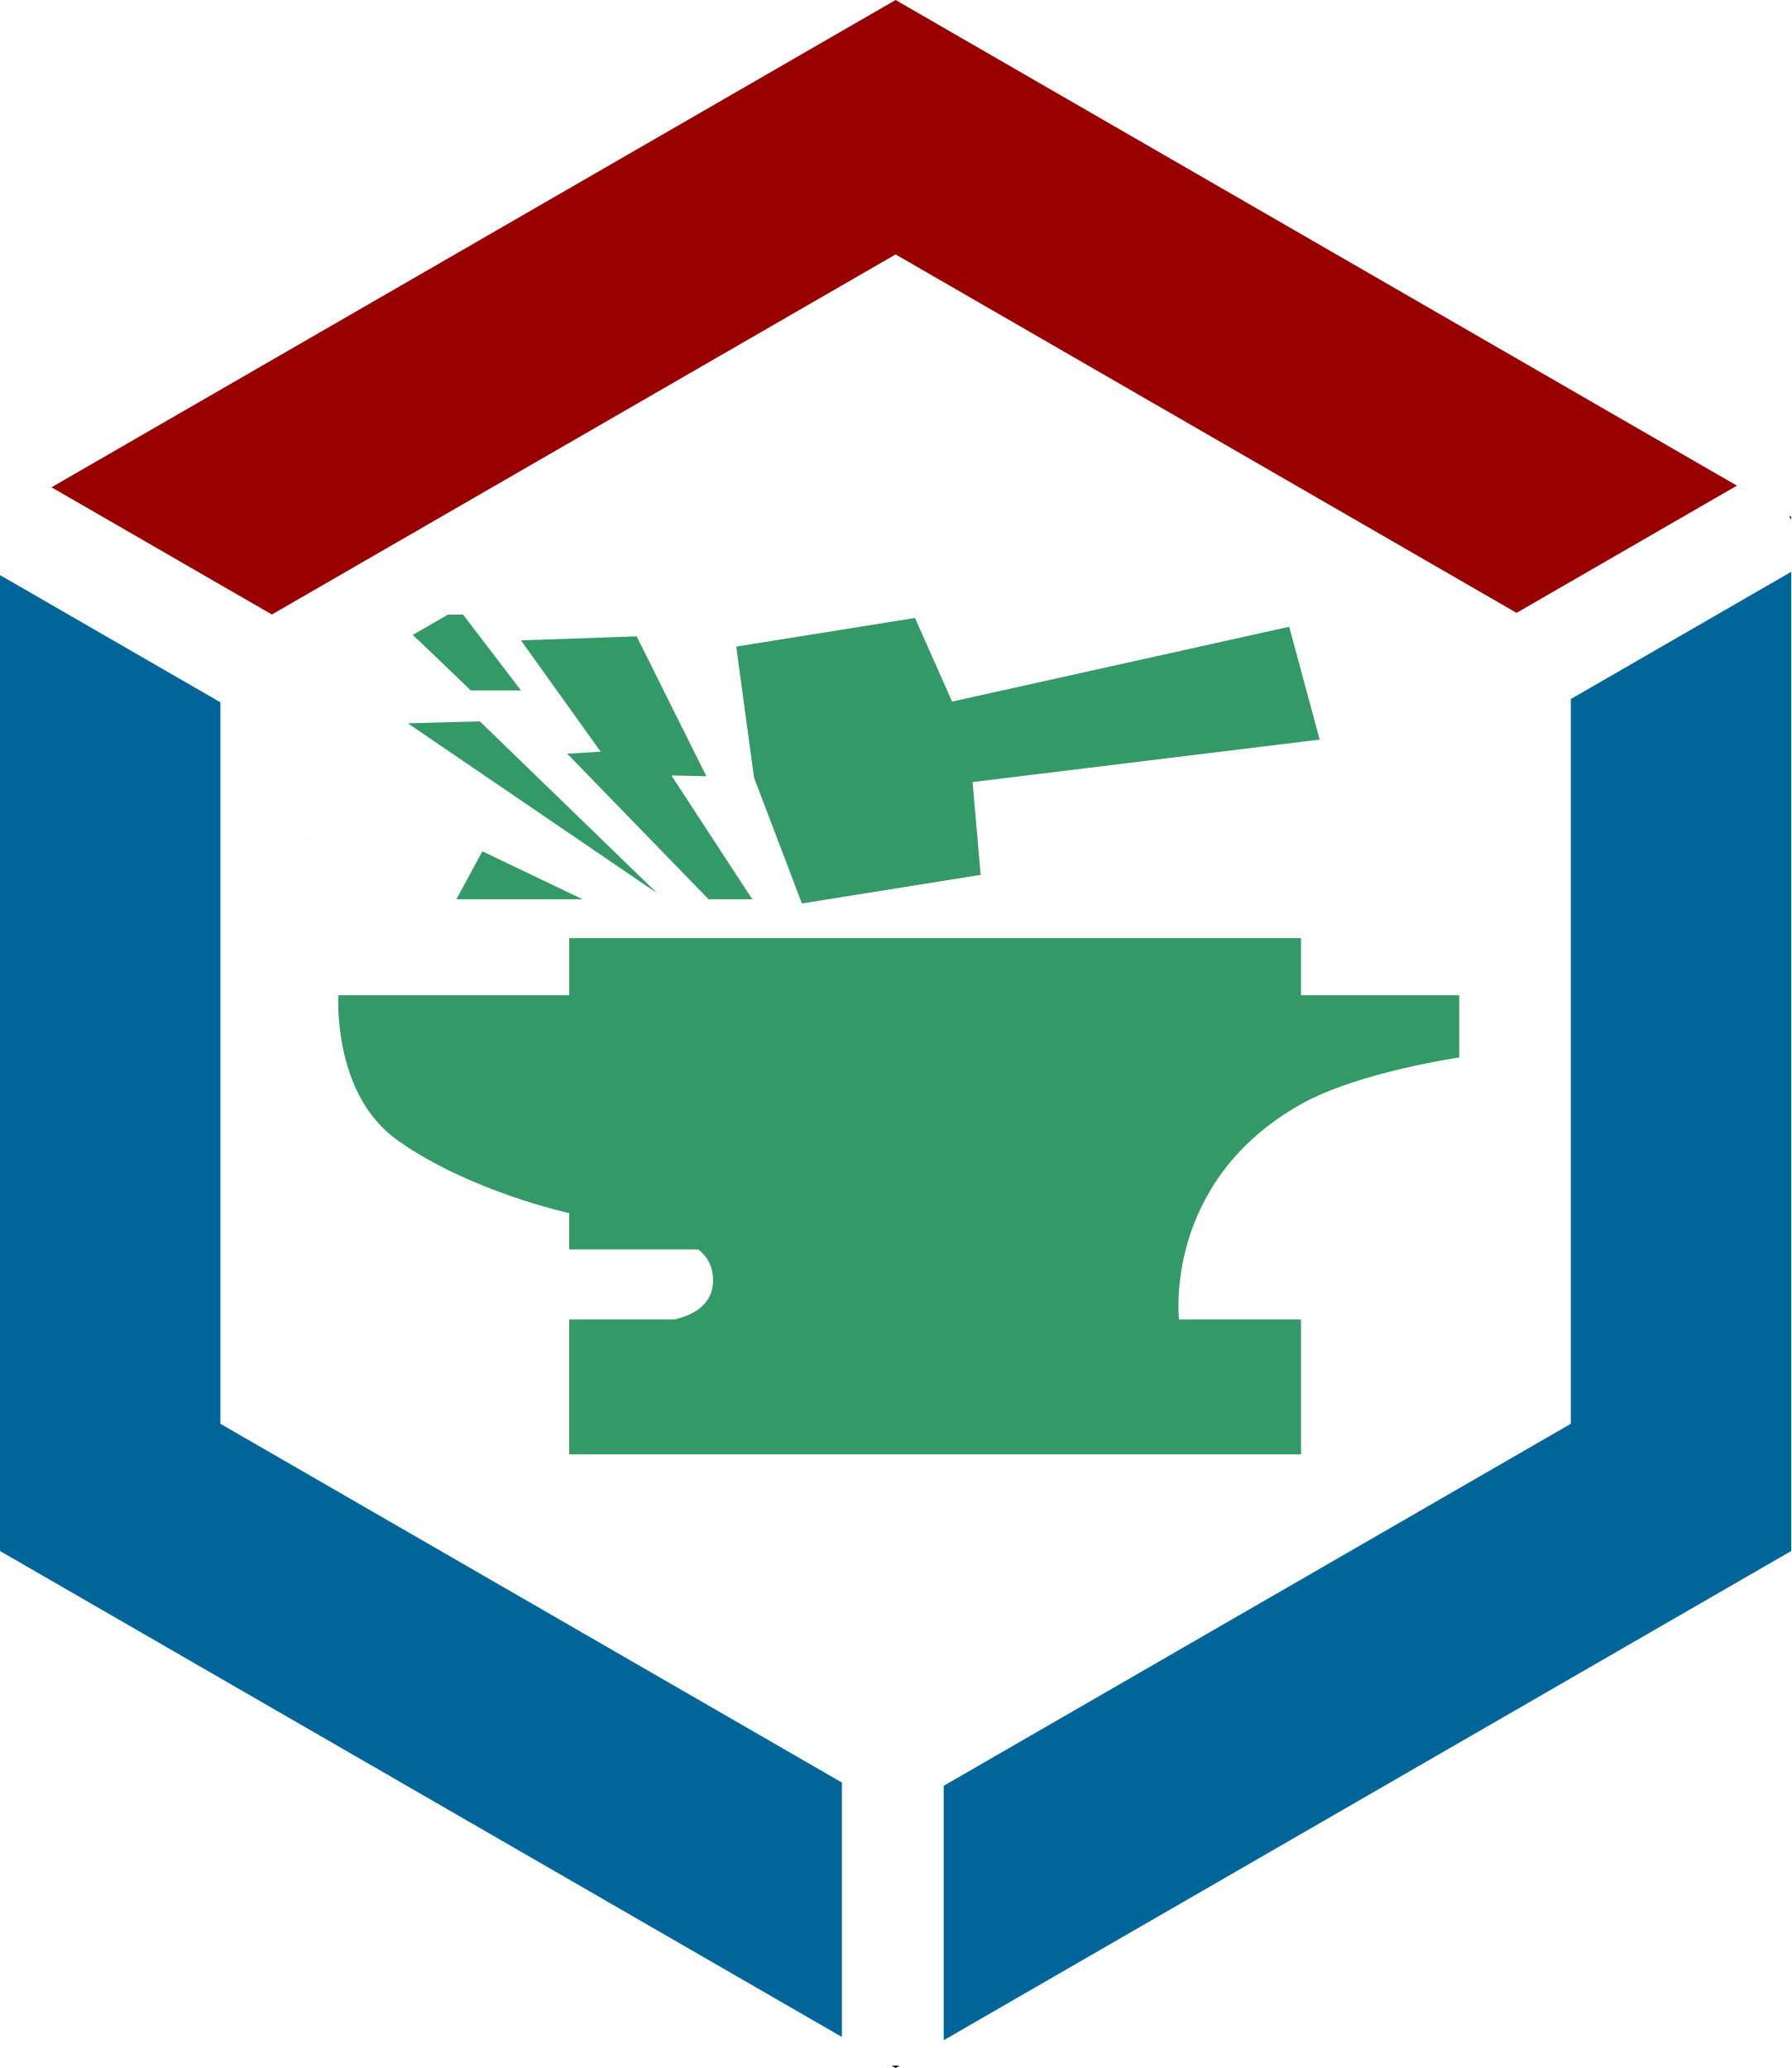
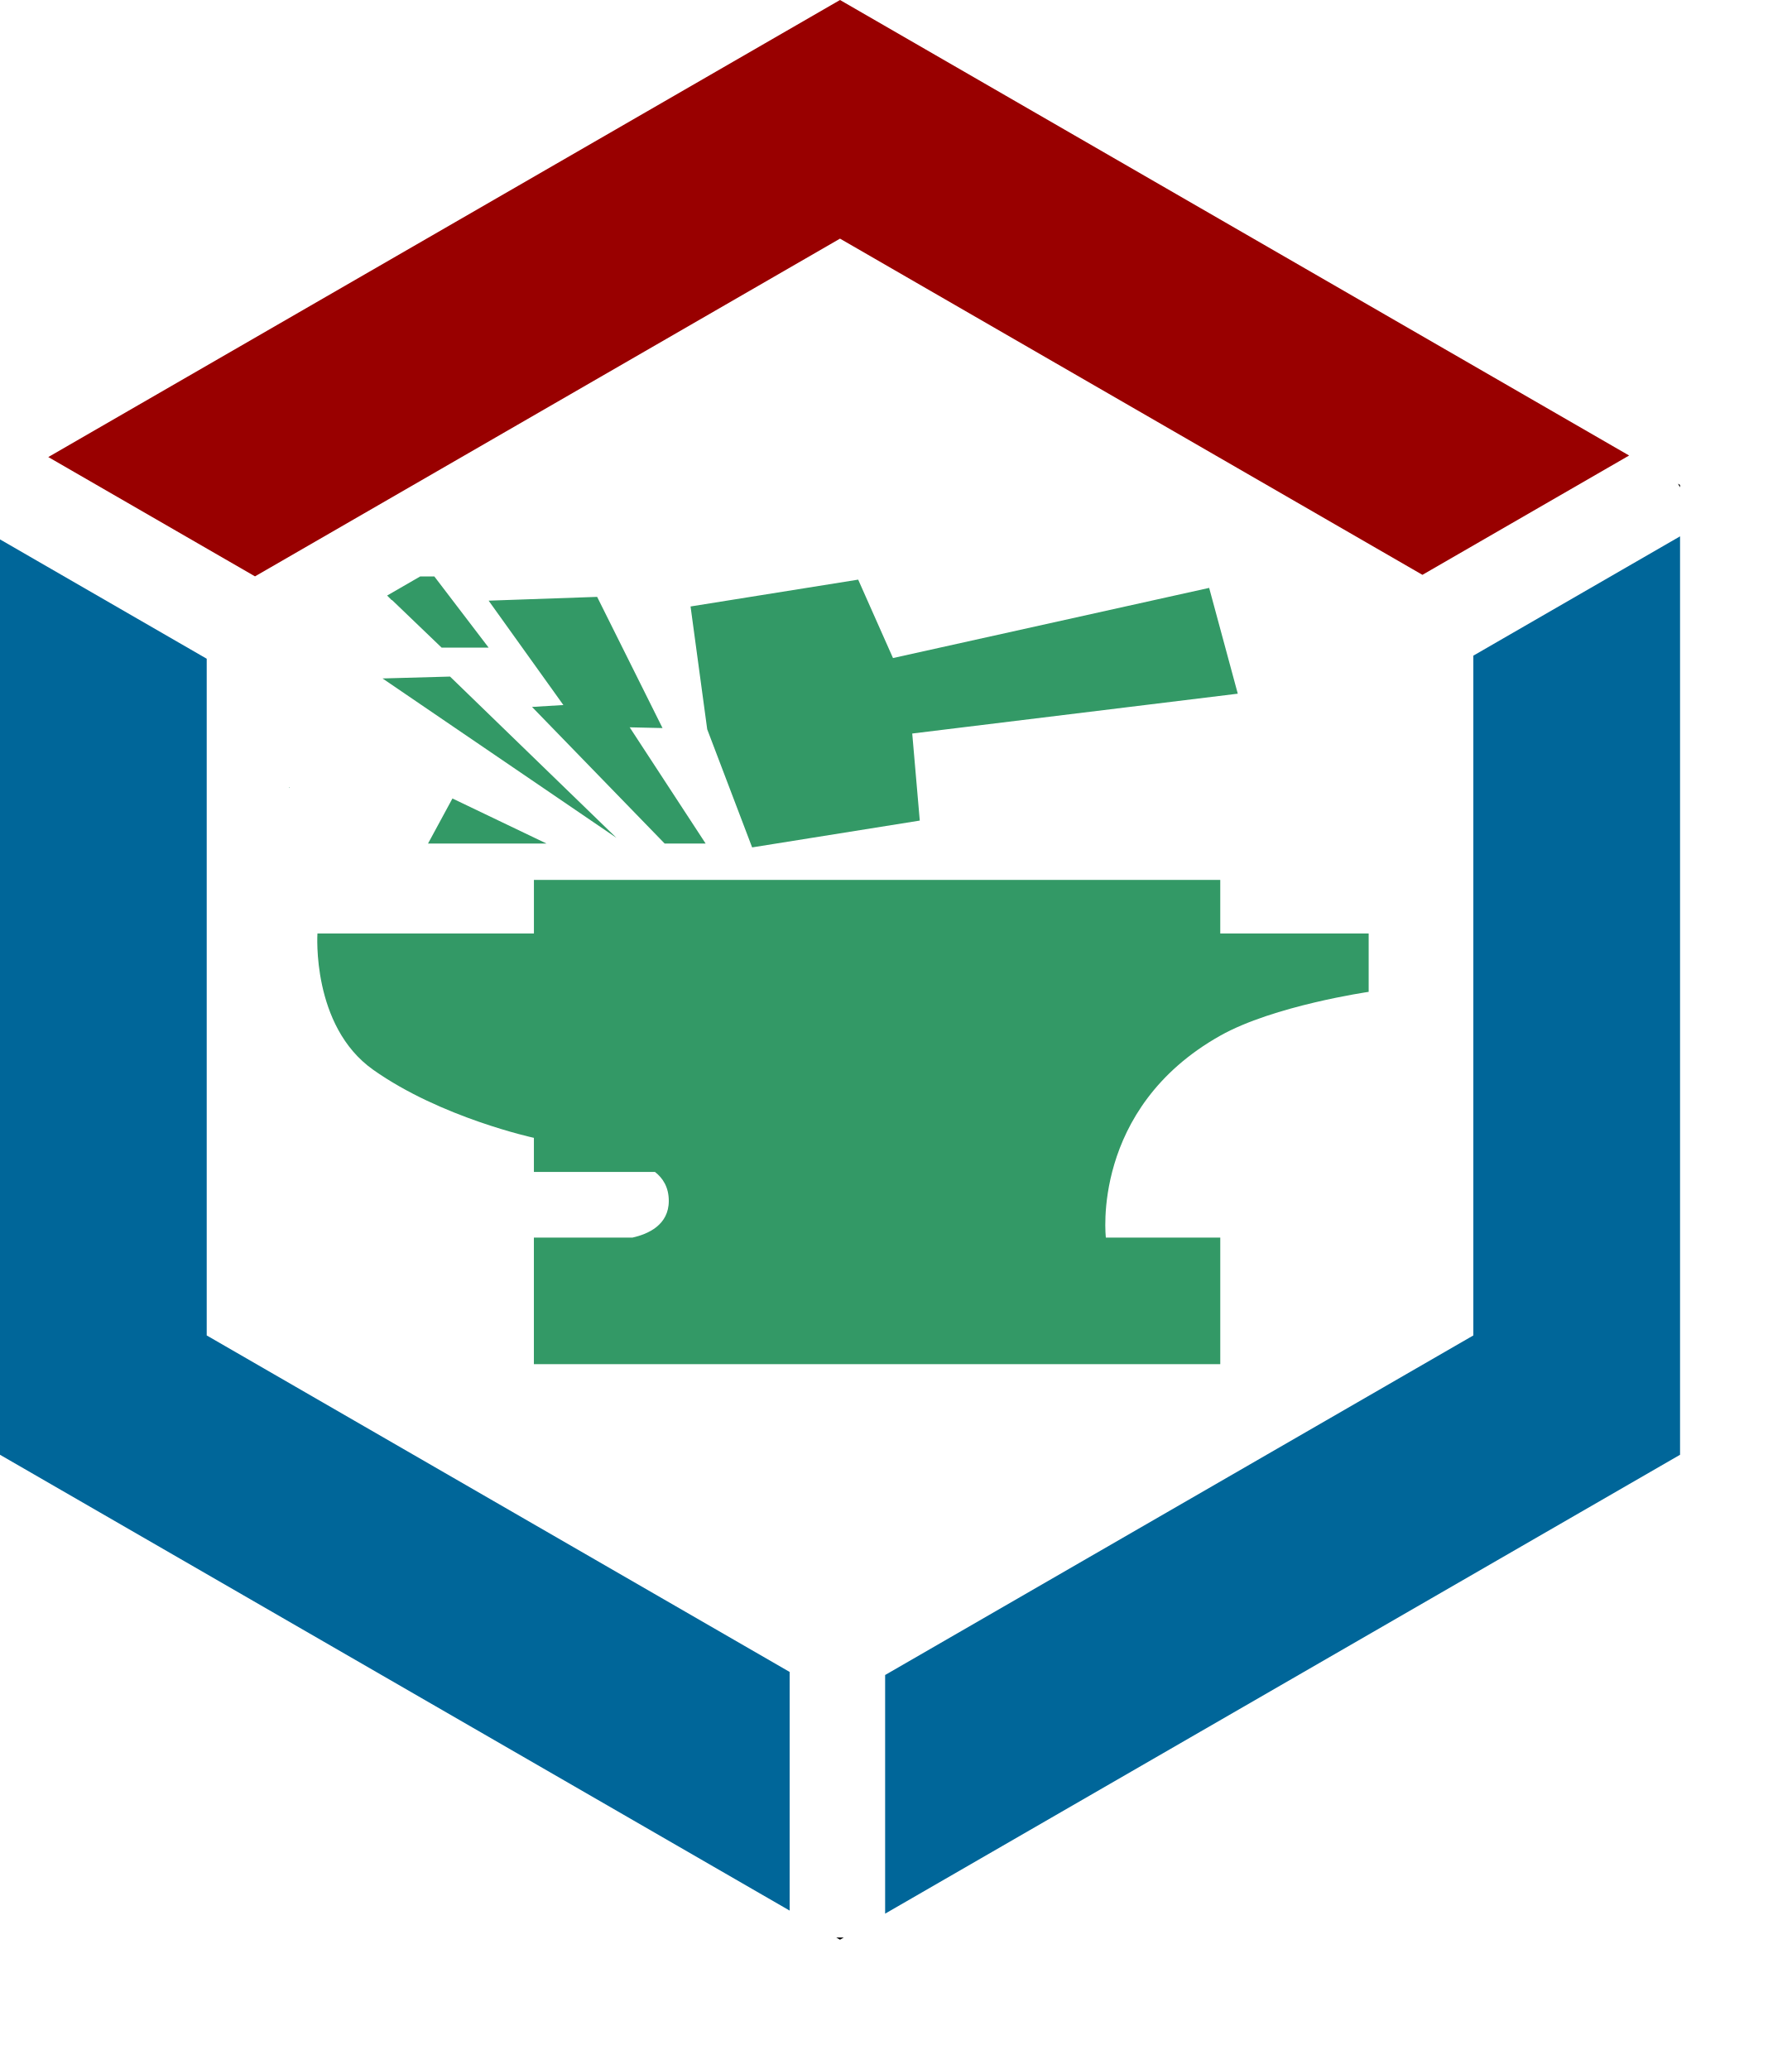
- <svg xmlns="http://www.w3.org/2000/svg" width="166.277" height="2in" viewBox="0 0 155.885 180">
+ <svg xmlns="http://www.w3.org/2000/svg" version="1" width="1.732in" height="2in">
  <path d="M155.69 44.887l.195.338V45l-.196-.113zM77.594 179.799l.347.201.348-.201h-.695z" />
  <path d="M77.941 0L4.481 42.414l19.18 11.072 54.28-31.341 54.04 31.199 19.177-11.073L77.941 0z" fill="#900" />
  <path d="M155.885 49.771l-19.18 11.073v63.082l-54.578 31.512v22.146L155.885 135V49.771zM0 50.055V135l73.268 42.3v-22.146L19.18 123.926V61.129L0 50.055z" fill="#069" />
  <path d="M49.54 81.656v4.969H29.454s-.573 8.58 5.164 12.643c6.296 4.46 14.92 6.322 14.92 6.322v3.162h11.232c.732.57 1.284 1.416 1.284 2.69 0 2.236-1.92 3.083-3.377 3.406h-9.14v11.742h63.687v-11.742h-10.616s-1.435-11.967 10.614-18.74c4.964-2.793 13.771-4.065 13.771-4.065v-5.418h-13.77v-4.969H49.54zm-7.56-7.558l-2.265 4.181h10.992l-8.727-4.181zm-.222-11.313l-6.264.174L57.195 77.75 41.758 62.785zm13.648-7.396l-10.068.351 6.935 9.686-2.908.176L61.67 78.279h3.803l-7.047-10.785 3.047.069-6.067-12.174zm24.221-1.6l-15.553 2.49 1.545 11.399 4.168 10.959 15.555-2.489-.7-8.078 30.206-3.697-2.655-9.818-29.336 6.511-3.23-7.277zm-40.643-.293l-3.064 1.77.428.431a54.135 54.265 0 0 1 .017-.023l4.61 4.424h4.363l-5.035-6.602h-1.319zM26.85 73.037v.11a54.135 54.265 0 0 1 .04-.11h-.04z" fill="#396" />
</svg>
